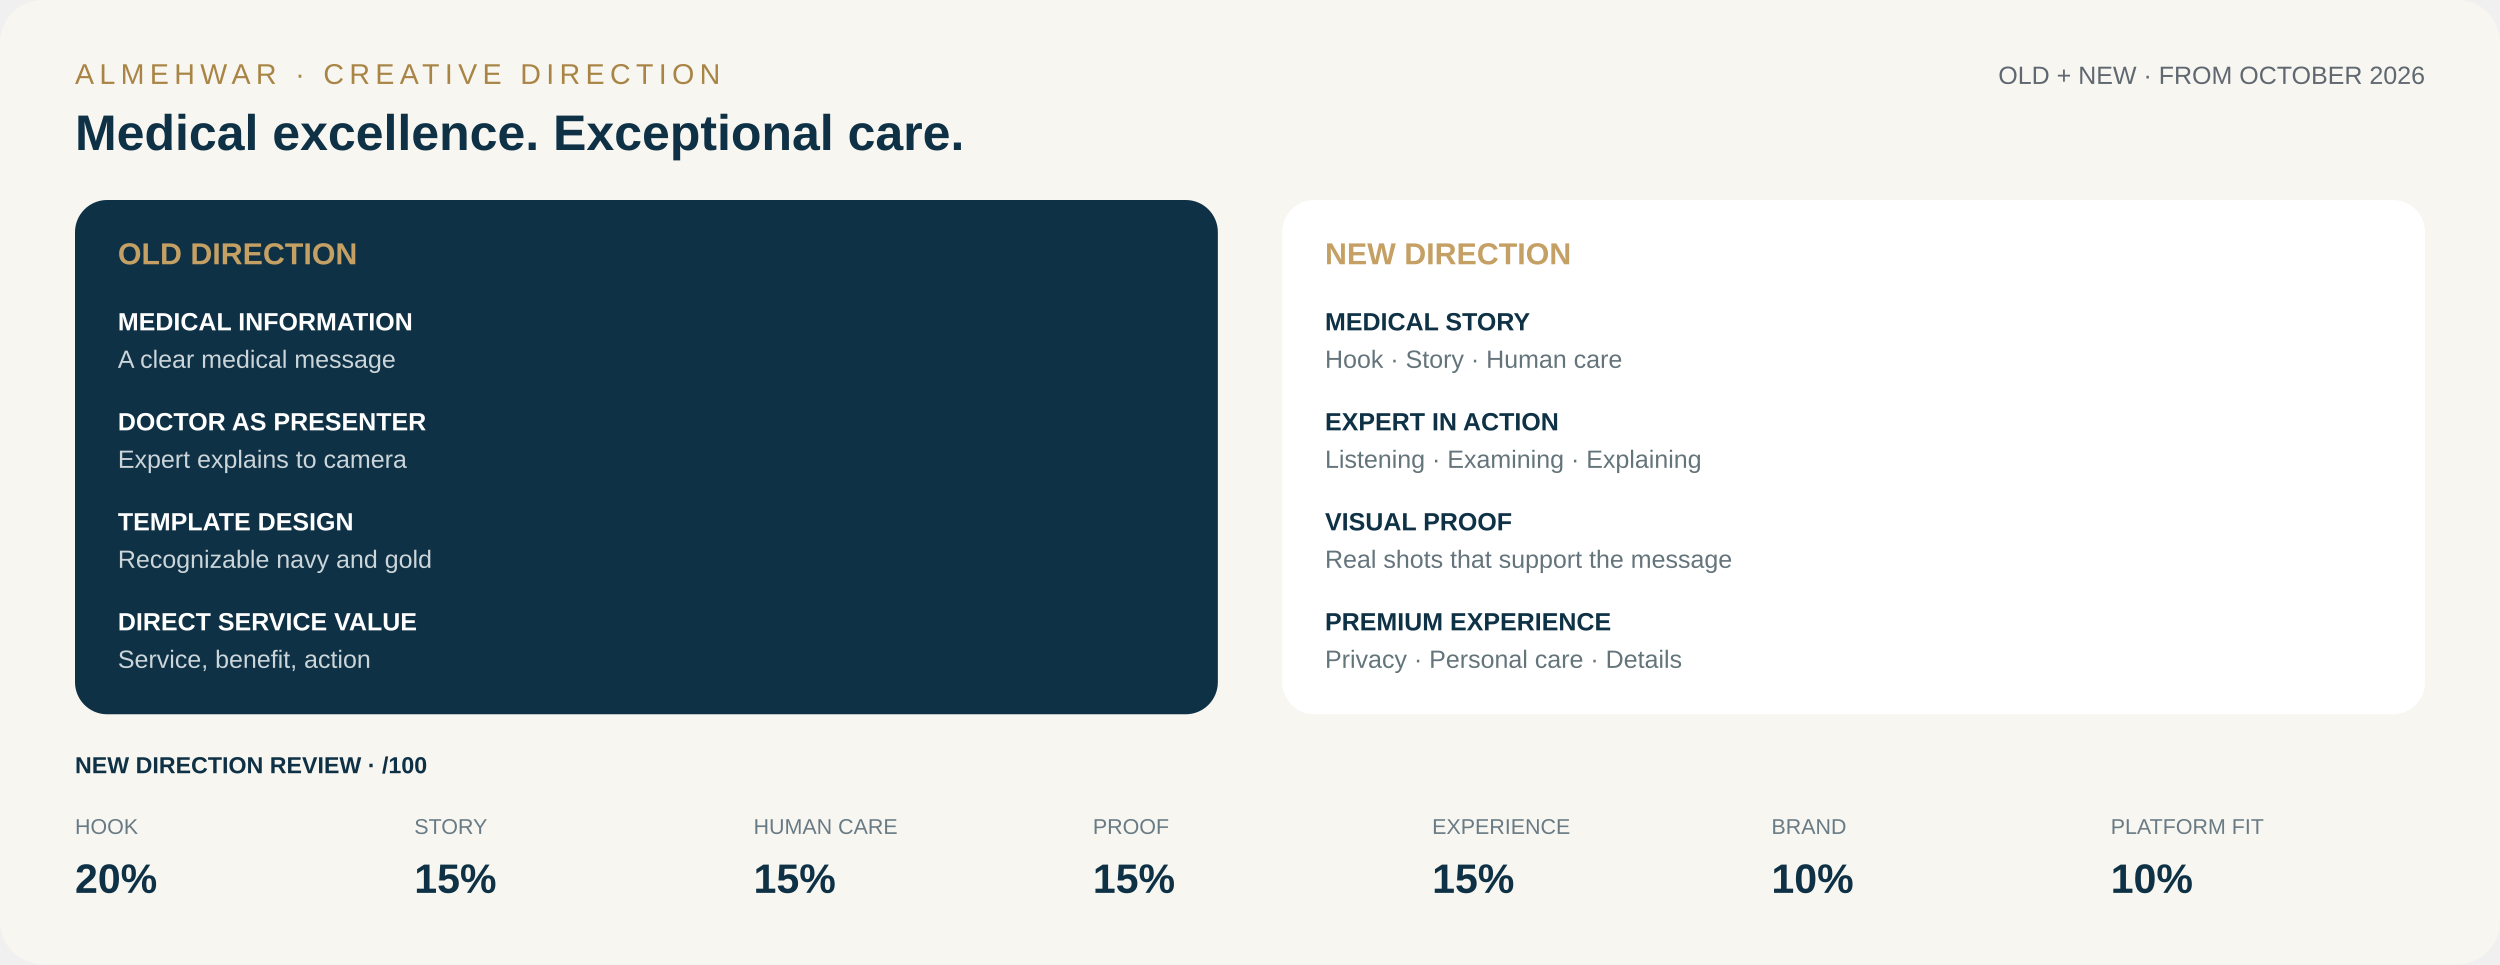
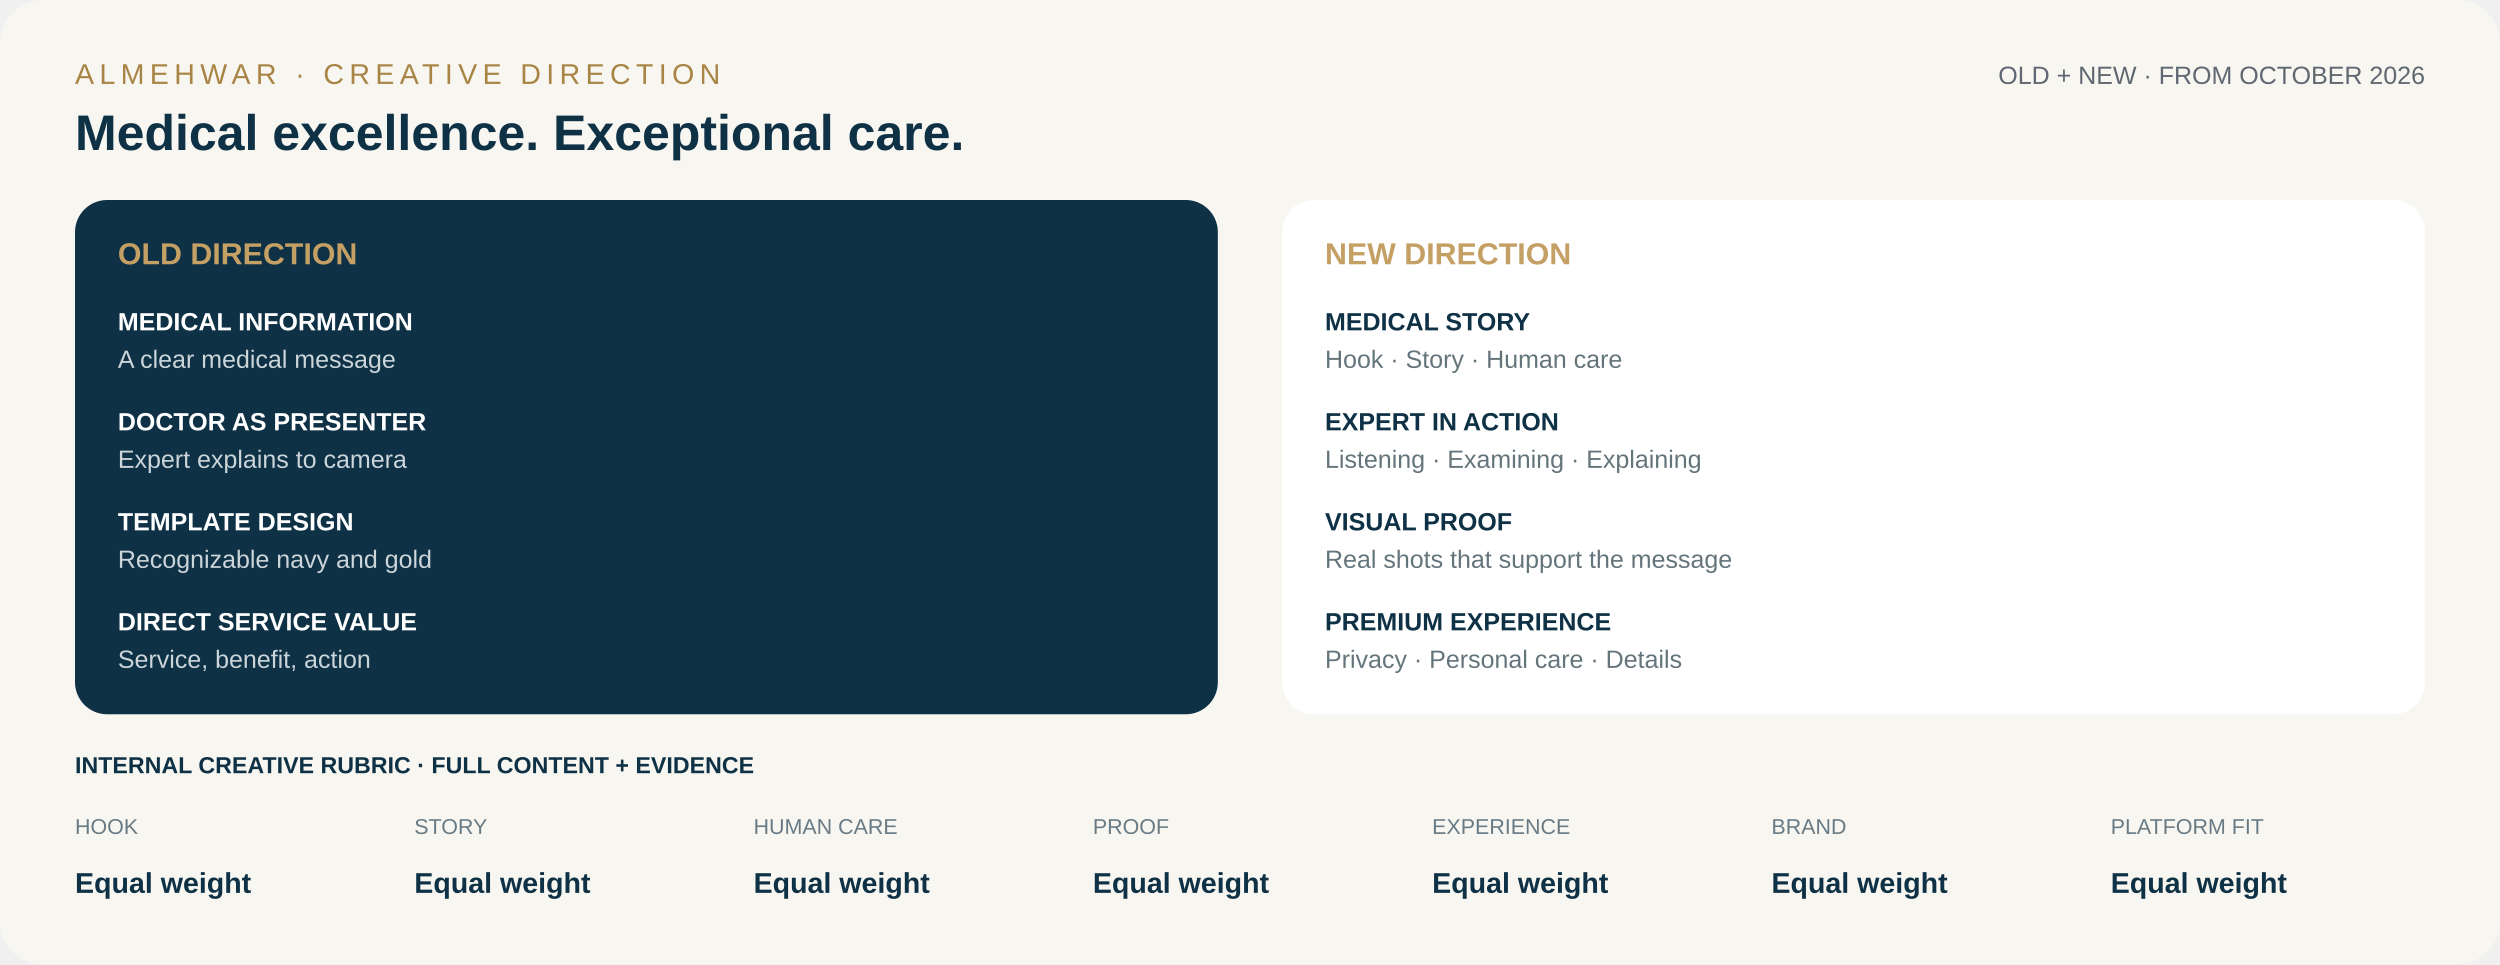
<svg xmlns="http://www.w3.org/2000/svg" width="1400" height="540" viewBox="0 0 1400 540" role="img">
  <rect width="1400" height="540" rx="24" fill="#f8f6f1" />
  <style>text{font-family:Arial,sans-serif}</style>
  <text x="42" y="47" font-size="16" letter-spacing="3" fill="#a88445">ALMEHWAR · CREATIVE DIRECTION</text>
  <text x="42" y="84" font-size="28" font-weight="700" fill="#0e3145">Medical excellence. Exceptional care.</text>
  <text x="1358" y="47" text-anchor="end" font-size="14" fill="#5f6870">OLD + NEW · FROM OCTOBER 2026</text>
  <rect x="42" y="112" width="640" height="288" rx="18" fill="#0e3145" />
  <text x="66" y="148" font-size="17" font-weight="700" fill="#c5a064">OLD DIRECTION</text>
  <text x="66" y="185" font-size="14" font-weight="700" fill="#ffffff">MEDICAL INFORMATION</text>
  <text x="66" y="206" font-size="14" fill="#cbd5da">A clear medical message</text>
  <text x="66" y="241" font-size="14" font-weight="700" fill="#ffffff">DOCTOR AS PRESENTER</text>
  <text x="66" y="262" font-size="14" fill="#cbd5da">Expert explains to camera</text>
  <text x="66" y="297" font-size="14" font-weight="700" fill="#ffffff">TEMPLATE DESIGN</text>
  <text x="66" y="318" font-size="14" fill="#cbd5da">Recognizable navy and gold</text>
  <text x="66" y="353" font-size="14" font-weight="700" fill="#ffffff">DIRECT SERVICE VALUE</text>
  <text x="66" y="374" font-size="14" fill="#cbd5da">Service, benefit, action</text>
  <rect x="718" y="112" width="640" height="288" rx="18" fill="#ffffff" />
  <text x="742" y="148" font-size="17" font-weight="700" fill="#c5a064">NEW DIRECTION</text>
  <text x="742" y="185" font-size="14" font-weight="700" fill="#0e3145">MEDICAL STORY</text>
  <text x="742" y="206" font-size="14" fill="#64747b">Hook · Story · Human care</text>
  <text x="742" y="241" font-size="14" font-weight="700" fill="#0e3145">EXPERT IN ACTION</text>
  <text x="742" y="262" font-size="14" fill="#64747b">Listening · Examining · Explaining</text>
  <text x="742" y="297" font-size="14" font-weight="700" fill="#0e3145">VISUAL PROOF</text>
  <text x="742" y="318" font-size="14" fill="#64747b">Real shots that support the message</text>
  <text x="742" y="353" font-size="14" font-weight="700" fill="#0e3145">PREMIUM EXPERIENCE</text>
  <text x="742" y="374" font-size="14" fill="#64747b">Privacy · Personal care · Details</text>
-   <text x="42" y="433" font-size="13" font-weight="700" fill="#0e3145">NEW DIRECTION REVIEW · /100</text>
+   <text x="42" y="433" font-size="13" font-weight="700" fill="#0e3145">INTERNAL CREATIVE RUBRIC · FULL CONTENT + EVIDENCE</text>
  <text x="42" y="467" font-size="12" fill="#687a84">HOOK</text>
-   <text x="42" y="500" font-size="23" font-weight="700" fill="#0e3145">20%</text>
+   <text x="42" y="500" font-size="16" font-weight="700" fill="#0e3145">Equal weight</text>
  <text x="232" y="467" font-size="12" fill="#687a84">STORY</text>
-   <text x="232" y="500" font-size="23" font-weight="700" fill="#0e3145">15%</text>
+   <text x="232" y="500" font-size="16" font-weight="700" fill="#0e3145">Equal weight</text>
  <text x="422" y="467" font-size="12" fill="#687a84">HUMAN CARE</text>
-   <text x="422" y="500" font-size="23" font-weight="700" fill="#0e3145">15%</text>
+   <text x="422" y="500" font-size="16" font-weight="700" fill="#0e3145">Equal weight</text>
  <text x="612" y="467" font-size="12" fill="#687a84">PROOF</text>
-   <text x="612" y="500" font-size="23" font-weight="700" fill="#0e3145">15%</text>
+   <text x="612" y="500" font-size="16" font-weight="700" fill="#0e3145">Equal weight</text>
  <text x="802" y="467" font-size="12" fill="#687a84">EXPERIENCE</text>
-   <text x="802" y="500" font-size="23" font-weight="700" fill="#0e3145">15%</text>
+   <text x="802" y="500" font-size="16" font-weight="700" fill="#0e3145">Equal weight</text>
  <text x="992" y="467" font-size="12" fill="#687a84">BRAND</text>
-   <text x="992" y="500" font-size="23" font-weight="700" fill="#0e3145">10%</text>
+   <text x="992" y="500" font-size="16" font-weight="700" fill="#0e3145">Equal weight</text>
  <text x="1182" y="467" font-size="12" fill="#687a84">PLATFORM FIT</text>
-   <text x="1182" y="500" font-size="23" font-weight="700" fill="#0e3145">10%</text>
+   <text x="1182" y="500" font-size="16" font-weight="700" fill="#0e3145">Equal weight</text>
</svg>
